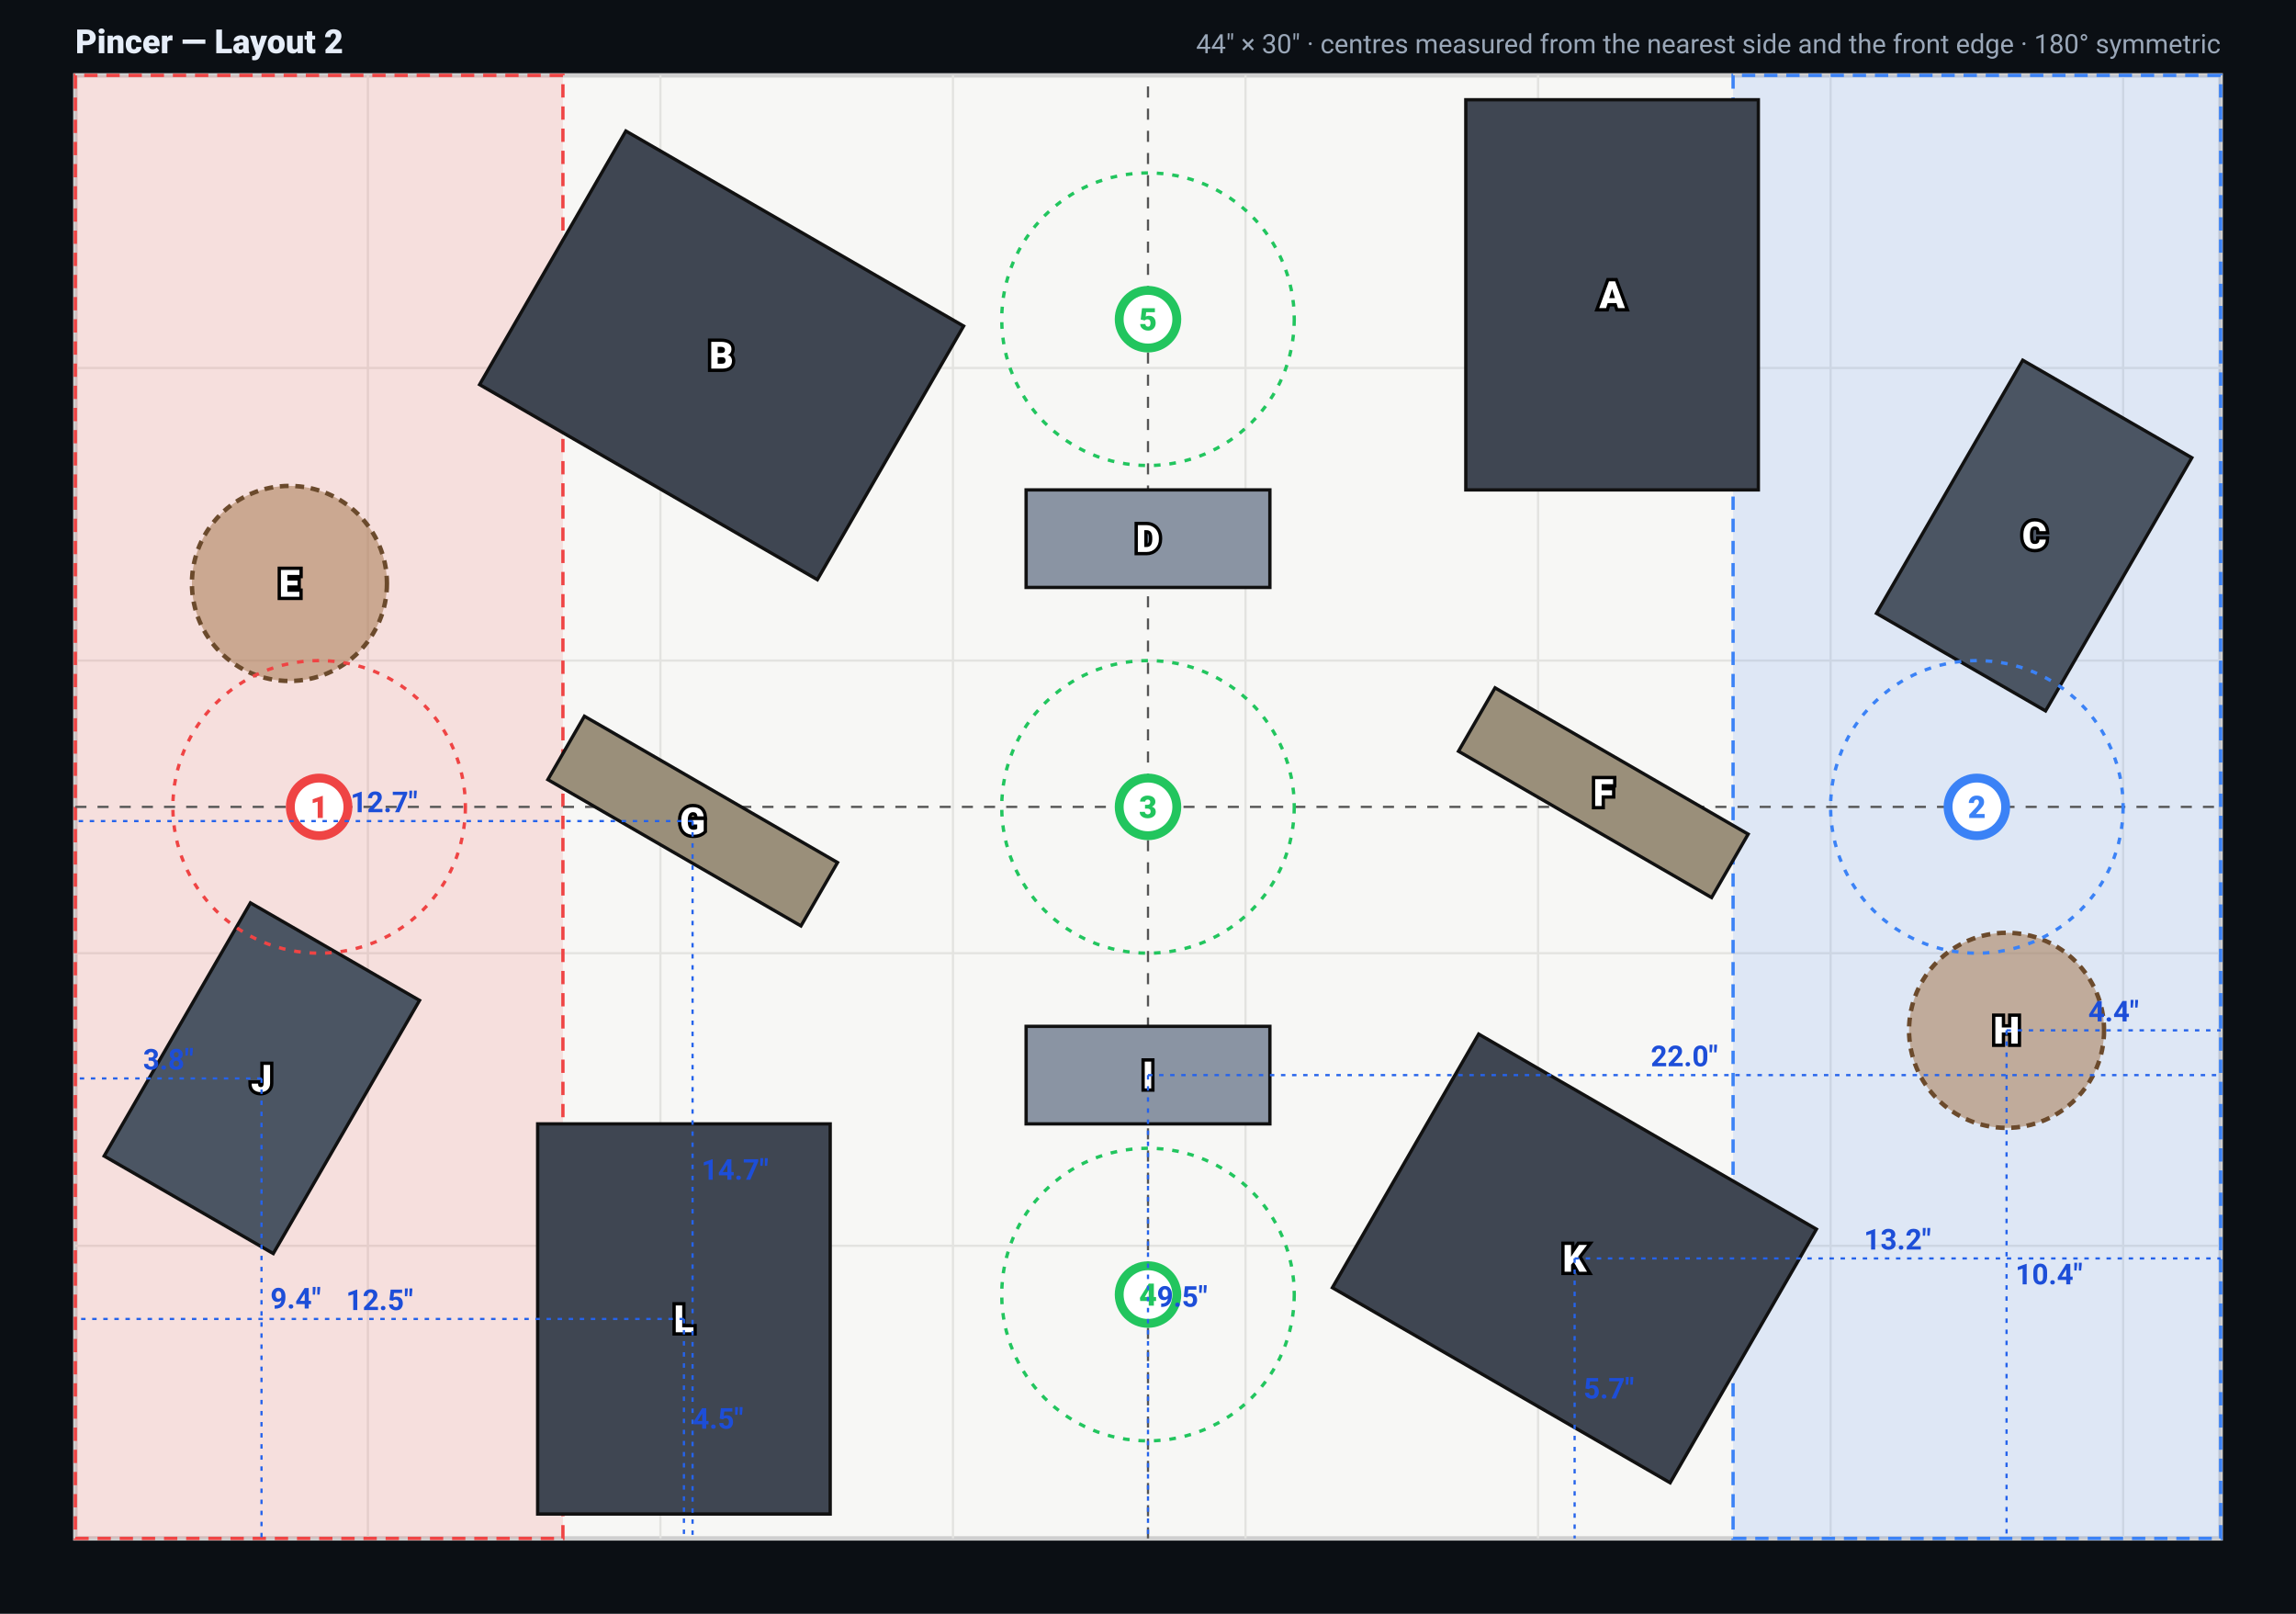
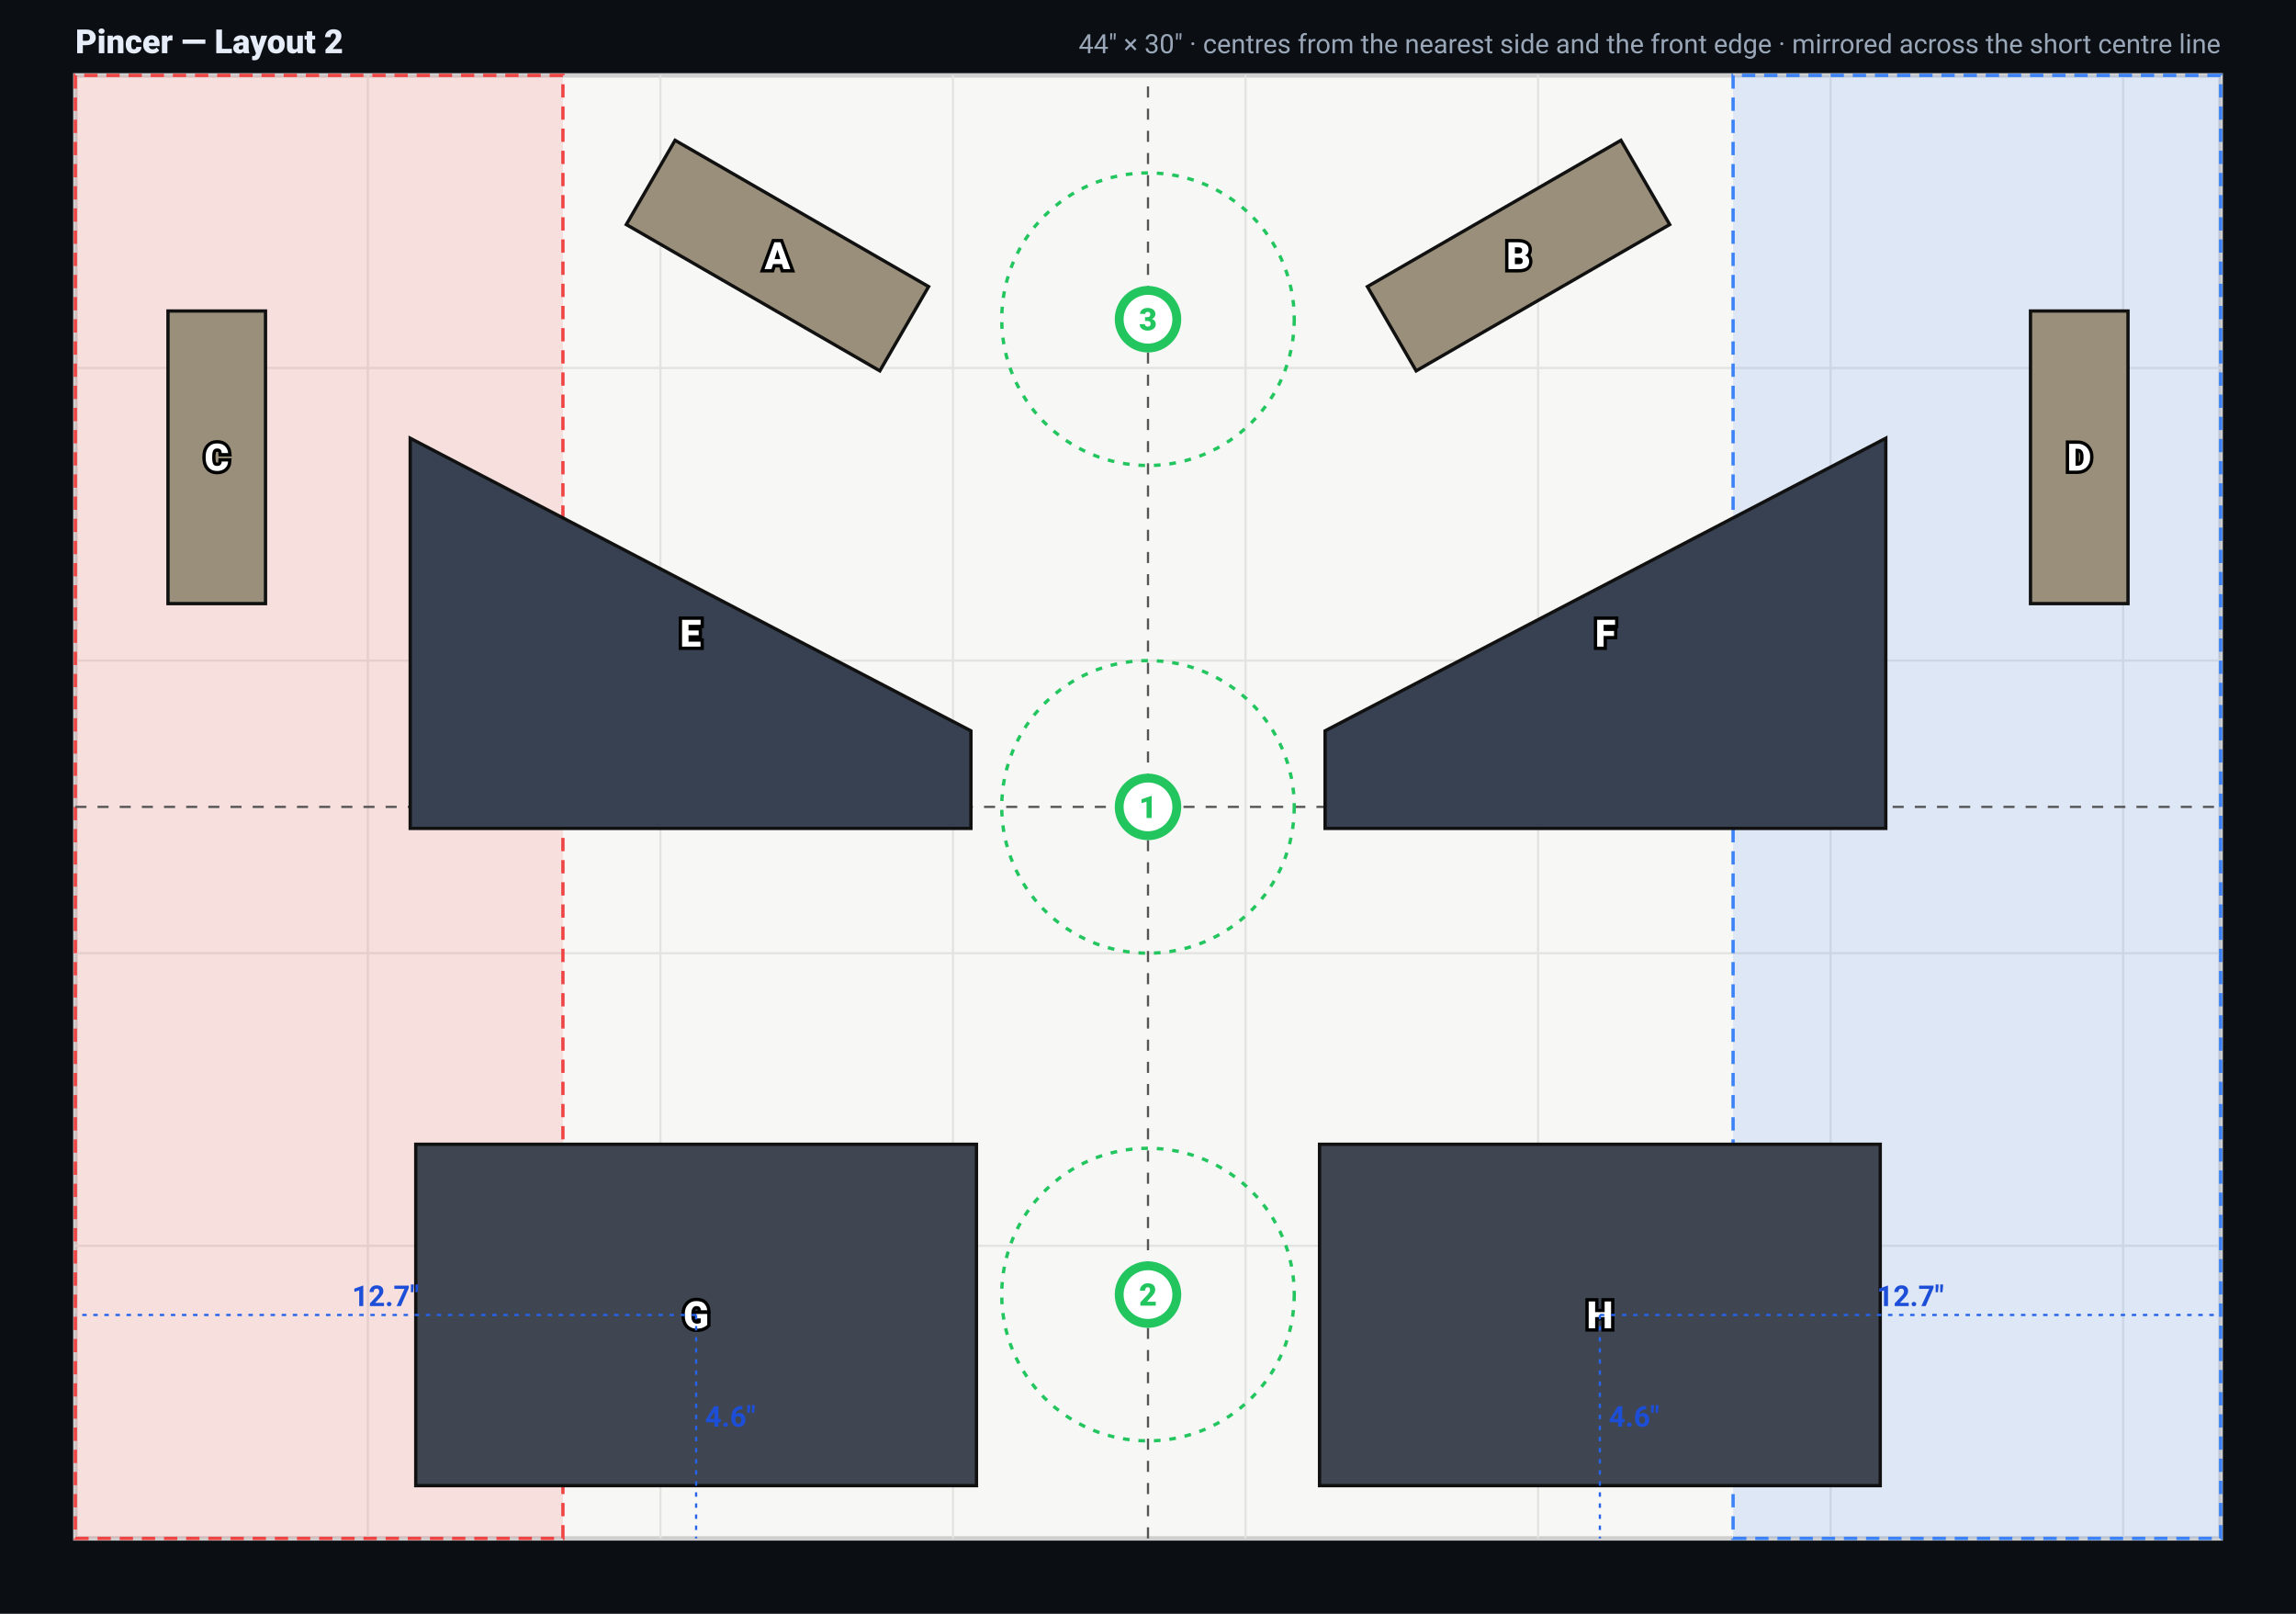
<svg xmlns="http://www.w3.org/2000/svg" viewBox="0 0 1036 728" role="img" aria-label="PI-2" font-family="-apple-system,Segoe UI,Roboto,sans-serif">
  <rect x="0" y="0" width="1036" height="728" fill="#0b0f14" />
  <rect x="34" y="34" width="968" height="660" fill="#f7f7f5" stroke="#cfcfcf" stroke-width="2" />
  <line x1="166.0" y1="34" x2="166.0" y2="694" stroke="#e3e3e0" stroke-width="1" />
  <line x1="298.0" y1="34" x2="298.0" y2="694" stroke="#e3e3e0" stroke-width="1" />
  <line x1="430.0" y1="34" x2="430.0" y2="694" stroke="#e3e3e0" stroke-width="1" />
  <line x1="562.0" y1="34" x2="562.0" y2="694" stroke="#e3e3e0" stroke-width="1" />
  <line x1="694.0" y1="34" x2="694.0" y2="694" stroke="#e3e3e0" stroke-width="1" />
  <line x1="826.0" y1="34" x2="826.0" y2="694" stroke="#e3e3e0" stroke-width="1" />
  <line x1="958.0" y1="34" x2="958.0" y2="694" stroke="#e3e3e0" stroke-width="1" />
  <line x1="34" y1="562.0" x2="1002" y2="562.0" stroke="#e3e3e0" stroke-width="1" />
  <line x1="34" y1="430.0" x2="1002" y2="430.0" stroke="#e3e3e0" stroke-width="1" />
  <line x1="34" y1="298.0" x2="1002" y2="298.0" stroke="#e3e3e0" stroke-width="1" />
  <line x1="34" y1="166.0" x2="1002" y2="166.0" stroke="#e3e3e0" stroke-width="1" />
  <polygon points="34.0,694.0 254.0,694.0 254.0,34.0 34.0,34.0" fill="rgba(239,68,68,0.13)" stroke="#ef4444" stroke-dasharray="6 4" stroke-width="1.5" />
  <polygon points="782.0,694.0 1002.0,694.0 1002.0,34.0 782.0,34.0" fill="rgba(59,130,246,0.13)" stroke="#3b82f6" stroke-dasharray="6 4" stroke-width="1.5" />
  <line x1="34.0" y1="364.0" x2="1002.0" y2="364.0" stroke="#555" stroke-dasharray="5 5" stroke-width="1" />
  <line x1="518.0" y1="694.0" x2="518.0" y2="34.0" stroke="#555" stroke-dasharray="5 5" stroke-width="1" />
-   <polygon points="661.4,221.0 793.4,221.0 793.4,45.0 661.4,45.0" fill="#3f4652" stroke="#111" stroke-width="1.5" />
-   <text x="727.4" y="139.0" text-anchor="middle" font-size="17" font-weight="800" fill="#fff" stroke="#000" stroke-width="3" paint-order="stroke">A</text>
-   <polygon points="282.4,59.1 216.4,173.5 368.8,261.5 434.8,147.1" fill="#3f4652" stroke="#111" stroke-width="1.5" />
-   <text x="325.5" y="166.3" text-anchor="middle" font-size="17" font-weight="800" fill="#fff" stroke="#000" stroke-width="3" paint-order="stroke">B</text>
-   <polygon points="989.0,206.5 912.7,162.5 846.7,276.7 923.0,320.7" fill="#4b5563" stroke="#111" stroke-width="1.5" />
-   <text x="918.0" y="247.5" text-anchor="middle" font-size="17" font-weight="800" fill="#fff" stroke="#000" stroke-width="3" paint-order="stroke">C</text>
-   <polygon points="573.0,265.0 573.0,221.0 463.0,221.0 463.0,265.0" fill="#8a94a3" stroke="#111" stroke-width="1.5" />
-   <text x="518.0" y="249.0" text-anchor="middle" font-size="17" font-weight="800" fill="#fff" stroke="#000" stroke-width="3" paint-order="stroke">D</text>
-   <circle cx="130.6" cy="263.2" r="44.0" fill="#a77b52" fill-opacity="0.55" stroke="#6b4a2c" stroke-width="2" stroke-dasharray="4 3" />
-   <text x="130.6" y="269.2" text-anchor="middle" font-size="17" font-weight="800" fill="#fff" stroke="#000" stroke-width="3" paint-order="stroke">E</text>
-   <polygon points="674.6,310.3 658.1,338.9 772.3,404.9 788.8,376.3" fill="#9a8f7a" stroke="#111" stroke-width="1.5" />
-   <text x="723.5" y="363.6" text-anchor="middle" font-size="17" font-weight="800" fill="#fff" stroke="#000" stroke-width="3" paint-order="stroke">F</text>
-   <polygon points="361.4,417.7 377.9,389.1 263.7,323.1 247.2,351.7" fill="#9a8f7a" stroke="#111" stroke-width="1.5" />
-   <text x="312.5" y="376.4" text-anchor="middle" font-size="17" font-weight="800" fill="#fff" stroke="#000" stroke-width="3" paint-order="stroke">G</text>
-   <circle cx="905.4" cy="464.8" r="44.0" fill="#a77b52" fill-opacity="0.55" stroke="#6b4a2c" stroke-width="2" stroke-dasharray="4 3" />
-   <text x="905.4" y="470.8" text-anchor="middle" font-size="17" font-weight="800" fill="#fff" stroke="#000" stroke-width="3" paint-order="stroke">H</text>
-   <polygon points="463.0,463.0 463.0,507.0 573.0,507.0 573.0,463.0" fill="#8a94a3" stroke="#111" stroke-width="1.5" />
-   <text x="518.0" y="491.0" text-anchor="middle" font-size="17" font-weight="800" fill="#fff" stroke="#000" stroke-width="3" paint-order="stroke">I</text>
-   <polygon points="47.0,521.5 123.3,565.5 189.3,451.3 113.0,407.3" fill="#4b5563" stroke="#111" stroke-width="1.5" />
-   <text x="118.0" y="492.5" text-anchor="middle" font-size="17" font-weight="800" fill="#fff" stroke="#000" stroke-width="3" paint-order="stroke">J</text>
-   <polygon points="753.6,668.9 819.6,554.5 667.2,466.5 601.2,580.9" fill="#3f4652" stroke="#111" stroke-width="1.5" />
-   <text x="710.5" y="573.7" text-anchor="middle" font-size="17" font-weight="800" fill="#fff" stroke="#000" stroke-width="3" paint-order="stroke">K</text>
-   <polygon points="374.6,507.0 242.6,507.0 242.6,683.0 374.6,683.0" fill="#3f4652" stroke="#111" stroke-width="1.5" />
-   <text x="308.6" y="601.0" text-anchor="middle" font-size="17" font-weight="800" fill="#fff" stroke="#000" stroke-width="3" paint-order="stroke">L</text>
-   <circle cx="144.0" cy="364.0" r="66.0" fill="none" stroke="#ef4444" stroke-width="1.5" stroke-dasharray="3 4" />
-   <circle cx="144.0" cy="364.0" r="13" fill="#fff" stroke="#ef4444" stroke-width="4" />
-   <text x="144.0" y="369.0" text-anchor="middle" font-size="14" font-weight="800" fill="#ef4444">1</text>
-   <circle cx="892.0" cy="364.0" r="66.0" fill="none" stroke="#3b82f6" stroke-width="1.5" stroke-dasharray="3 4" />
-   <circle cx="892.0" cy="364.0" r="13" fill="#fff" stroke="#3b82f6" stroke-width="4" />
-   <text x="892.0" y="369.0" text-anchor="middle" font-size="14" font-weight="800" fill="#3b82f6">2</text>
+   <polygon points="282.6,101.3 304.6,63.3 419.0,129.3 397.0,167.3" fill="#9a8f7a" stroke="#111" stroke-width="1.5" />
+   <text x="350.8" y="121.4" text-anchor="middle" font-size="17" font-weight="800" fill="#fff" stroke="#000" stroke-width="3" paint-order="stroke">A</text>
+   <polygon points="753.4,101.3 731.4,63.3 617.0,129.3 639.0,167.3" fill="#9a8f7a" stroke="#111" stroke-width="1.5" />
+   <text x="685.2" y="121.4" text-anchor="middle" font-size="17" font-weight="800" fill="#fff" stroke="#000" stroke-width="3" paint-order="stroke">B</text>
+   <polygon points="119.8,140.3 75.8,140.3 75.8,272.3 119.8,272.3" fill="#9a8f7a" stroke="#111" stroke-width="1.5" />
+   <text x="97.8" y="212.3" text-anchor="middle" font-size="17" font-weight="800" fill="#fff" stroke="#000" stroke-width="3" paint-order="stroke">C</text>
+   <polygon points="916.2,140.3 960.2,140.3 960.2,272.3 916.2,272.3" fill="#9a8f7a" stroke="#111" stroke-width="1.5" />
+   <text x="938.2" y="212.3" text-anchor="middle" font-size="17" font-weight="800" fill="#fff" stroke="#000" stroke-width="3" paint-order="stroke">D</text>
+   <polygon points="438.1,373.7 185.1,373.7 185.1,197.7 438.1,329.7" fill="#374151" stroke="#111" stroke-width="1.5" />
+   <text x="311.6" y="291.7" text-anchor="middle" font-size="17" font-weight="800" fill="#fff" stroke="#000" stroke-width="3" paint-order="stroke">E</text>
+   <polygon points="597.9,373.7 850.9,373.7 850.9,197.7 597.9,329.7" fill="#374151" stroke="#111" stroke-width="1.5" />
+   <text x="724.4" y="291.7" text-anchor="middle" font-size="17" font-weight="800" fill="#fff" stroke="#000" stroke-width="3" paint-order="stroke">F</text>
+   <polygon points="440.6,670.2 440.6,516.2 187.6,516.2 187.6,670.2" fill="#3f4652" stroke="#111" stroke-width="1.5" />
+   <text x="314.1" y="599.2" text-anchor="middle" font-size="17" font-weight="800" fill="#fff" stroke="#000" stroke-width="3" paint-order="stroke">G</text>
+   <polygon points="595.4,670.2 595.4,516.2 848.4,516.2 848.4,670.2" fill="#3f4652" stroke="#111" stroke-width="1.5" />
+   <text x="721.9" y="599.2" text-anchor="middle" font-size="17" font-weight="800" fill="#fff" stroke="#000" stroke-width="3" paint-order="stroke">H</text>
  <circle cx="518.0" cy="364.0" r="66.0" fill="none" stroke="#22c55e" stroke-width="1.5" stroke-dasharray="3 4" />
  <circle cx="518.0" cy="364.0" r="13" fill="#fff" stroke="#22c55e" stroke-width="4" />
-   <text x="518.0" y="369.0" text-anchor="middle" font-size="14" font-weight="800" fill="#22c55e">3</text>
+   <text x="518.0" y="369.0" text-anchor="middle" font-size="14" font-weight="800" fill="#22c55e">1</text>
  <circle cx="518.0" cy="584.0" r="66.0" fill="none" stroke="#22c55e" stroke-width="1.5" stroke-dasharray="3 4" />
  <circle cx="518.0" cy="584.0" r="13" fill="#fff" stroke="#22c55e" stroke-width="4" />
-   <text x="518.0" y="589.0" text-anchor="middle" font-size="14" font-weight="800" fill="#22c55e">4</text>
+   <text x="518.0" y="589.0" text-anchor="middle" font-size="14" font-weight="800" fill="#22c55e">2</text>
  <circle cx="518.0" cy="144.0" r="66.0" fill="none" stroke="#22c55e" stroke-width="1.5" stroke-dasharray="3 4" />
  <circle cx="518.0" cy="144.0" r="13" fill="#fff" stroke="#22c55e" stroke-width="4" />
-   <text x="518.0" y="149.0" text-anchor="middle" font-size="14" font-weight="800" fill="#22c55e">5</text>
-   <line x1="312.5" y1="370.4" x2="34.0" y2="370.4" stroke="#2563eb" stroke-width="1" stroke-dasharray="2 3" />
-   <line x1="312.5" y1="370.4" x2="312.5" y2="694.0" stroke="#2563eb" stroke-width="1" stroke-dasharray="2 3" />
-   <text x="173.3" y="366.4" text-anchor="middle" font-size="13" font-weight="700" fill="#1d4ed8">12.7"</text>
-   <text x="316.5" y="532.2" font-size="13" font-weight="700" fill="#1d4ed8">14.7"</text>
-   <line x1="905.4" y1="464.8" x2="1002.0" y2="464.8" stroke="#2563eb" stroke-width="1" stroke-dasharray="2 3" />
-   <line x1="905.4" y1="464.8" x2="905.4" y2="694.0" stroke="#2563eb" stroke-width="1" stroke-dasharray="2 3" />
-   <text x="953.7" y="460.8" text-anchor="middle" font-size="13" font-weight="700" fill="#1d4ed8">4.4"</text>
-   <text x="909.4" y="579.4" font-size="13" font-weight="700" fill="#1d4ed8">10.4"</text>
-   <line x1="518.0" y1="485.0" x2="1002.0" y2="485.0" stroke="#2563eb" stroke-width="1" stroke-dasharray="2 3" />
-   <line x1="518.0" y1="485.0" x2="518.0" y2="694.0" stroke="#2563eb" stroke-width="1" stroke-dasharray="2 3" />
-   <text x="760.0" y="481.0" text-anchor="middle" font-size="13" font-weight="700" fill="#1d4ed8">22.0"</text>
-   <text x="522.0" y="589.5" font-size="13" font-weight="700" fill="#1d4ed8">9.5"</text>
-   <line x1="118.0" y1="486.5" x2="34.0" y2="486.5" stroke="#2563eb" stroke-width="1" stroke-dasharray="2 3" />
-   <line x1="118.0" y1="486.5" x2="118.0" y2="694.0" stroke="#2563eb" stroke-width="1" stroke-dasharray="2 3" />
-   <text x="76.0" y="482.5" text-anchor="middle" font-size="13" font-weight="700" fill="#1d4ed8">3.8"</text>
-   <text x="122.0" y="590.3" font-size="13" font-weight="700" fill="#1d4ed8">9.4"</text>
-   <line x1="710.5" y1="567.7" x2="1002.0" y2="567.7" stroke="#2563eb" stroke-width="1" stroke-dasharray="2 3" />
-   <line x1="710.5" y1="567.7" x2="710.5" y2="694.0" stroke="#2563eb" stroke-width="1" stroke-dasharray="2 3" />
-   <text x="856.2" y="563.7" text-anchor="middle" font-size="13" font-weight="700" fill="#1d4ed8">13.2"</text>
-   <text x="714.5" y="630.9" font-size="13" font-weight="700" fill="#1d4ed8">5.7"</text>
-   <line x1="308.6" y1="595.0" x2="34.0" y2="595.0" stroke="#2563eb" stroke-width="1" stroke-dasharray="2 3" />
-   <line x1="308.6" y1="595.0" x2="308.6" y2="694.0" stroke="#2563eb" stroke-width="1" stroke-dasharray="2 3" />
-   <text x="171.3" y="591.0" text-anchor="middle" font-size="13" font-weight="700" fill="#1d4ed8">12.5"</text>
-   <text x="312.6" y="644.5" font-size="13" font-weight="700" fill="#1d4ed8">4.5"</text>
+   <text x="518.0" y="149.0" text-anchor="middle" font-size="14" font-weight="800" fill="#22c55e">3</text>
+   <line x1="314.1" y1="593.2" x2="34.0" y2="593.2" stroke="#2563eb" stroke-width="1" stroke-dasharray="2 3" />
+   <line x1="314.1" y1="593.2" x2="314.1" y2="694.0" stroke="#2563eb" stroke-width="1" stroke-dasharray="2 3" />
+   <text x="174.0" y="589.2" text-anchor="middle" font-size="13" font-weight="700" fill="#1d4ed8">12.7"</text>
+   <text x="318.1" y="643.6" font-size="13" font-weight="700" fill="#1d4ed8">4.6"</text>
+   <line x1="721.9" y1="593.2" x2="1002.0" y2="593.2" stroke="#2563eb" stroke-width="1" stroke-dasharray="2 3" />
+   <line x1="721.9" y1="593.2" x2="721.9" y2="694.0" stroke="#2563eb" stroke-width="1" stroke-dasharray="2 3" />
+   <text x="862.0" y="589.2" text-anchor="middle" font-size="13" font-weight="700" fill="#1d4ed8">12.7"</text>
+   <text x="725.9" y="643.6" font-size="13" font-weight="700" fill="#1d4ed8">4.6"</text>
  <text x="34" y="24" font-size="15" font-weight="800" fill="#e6edf8">Pincer — Layout 2</text>
-   <text x="1002" y="24" text-anchor="end" font-size="12" fill="#9aa7b8">44" × 30" · centres measured from the nearest side and the front edge · 180° symmetric</text>
+   <text x="1002" y="24" text-anchor="end" font-size="12" fill="#9aa7b8">44" × 30" · centres from the nearest side and the front edge · mirrored across the short centre line</text>
</svg>
